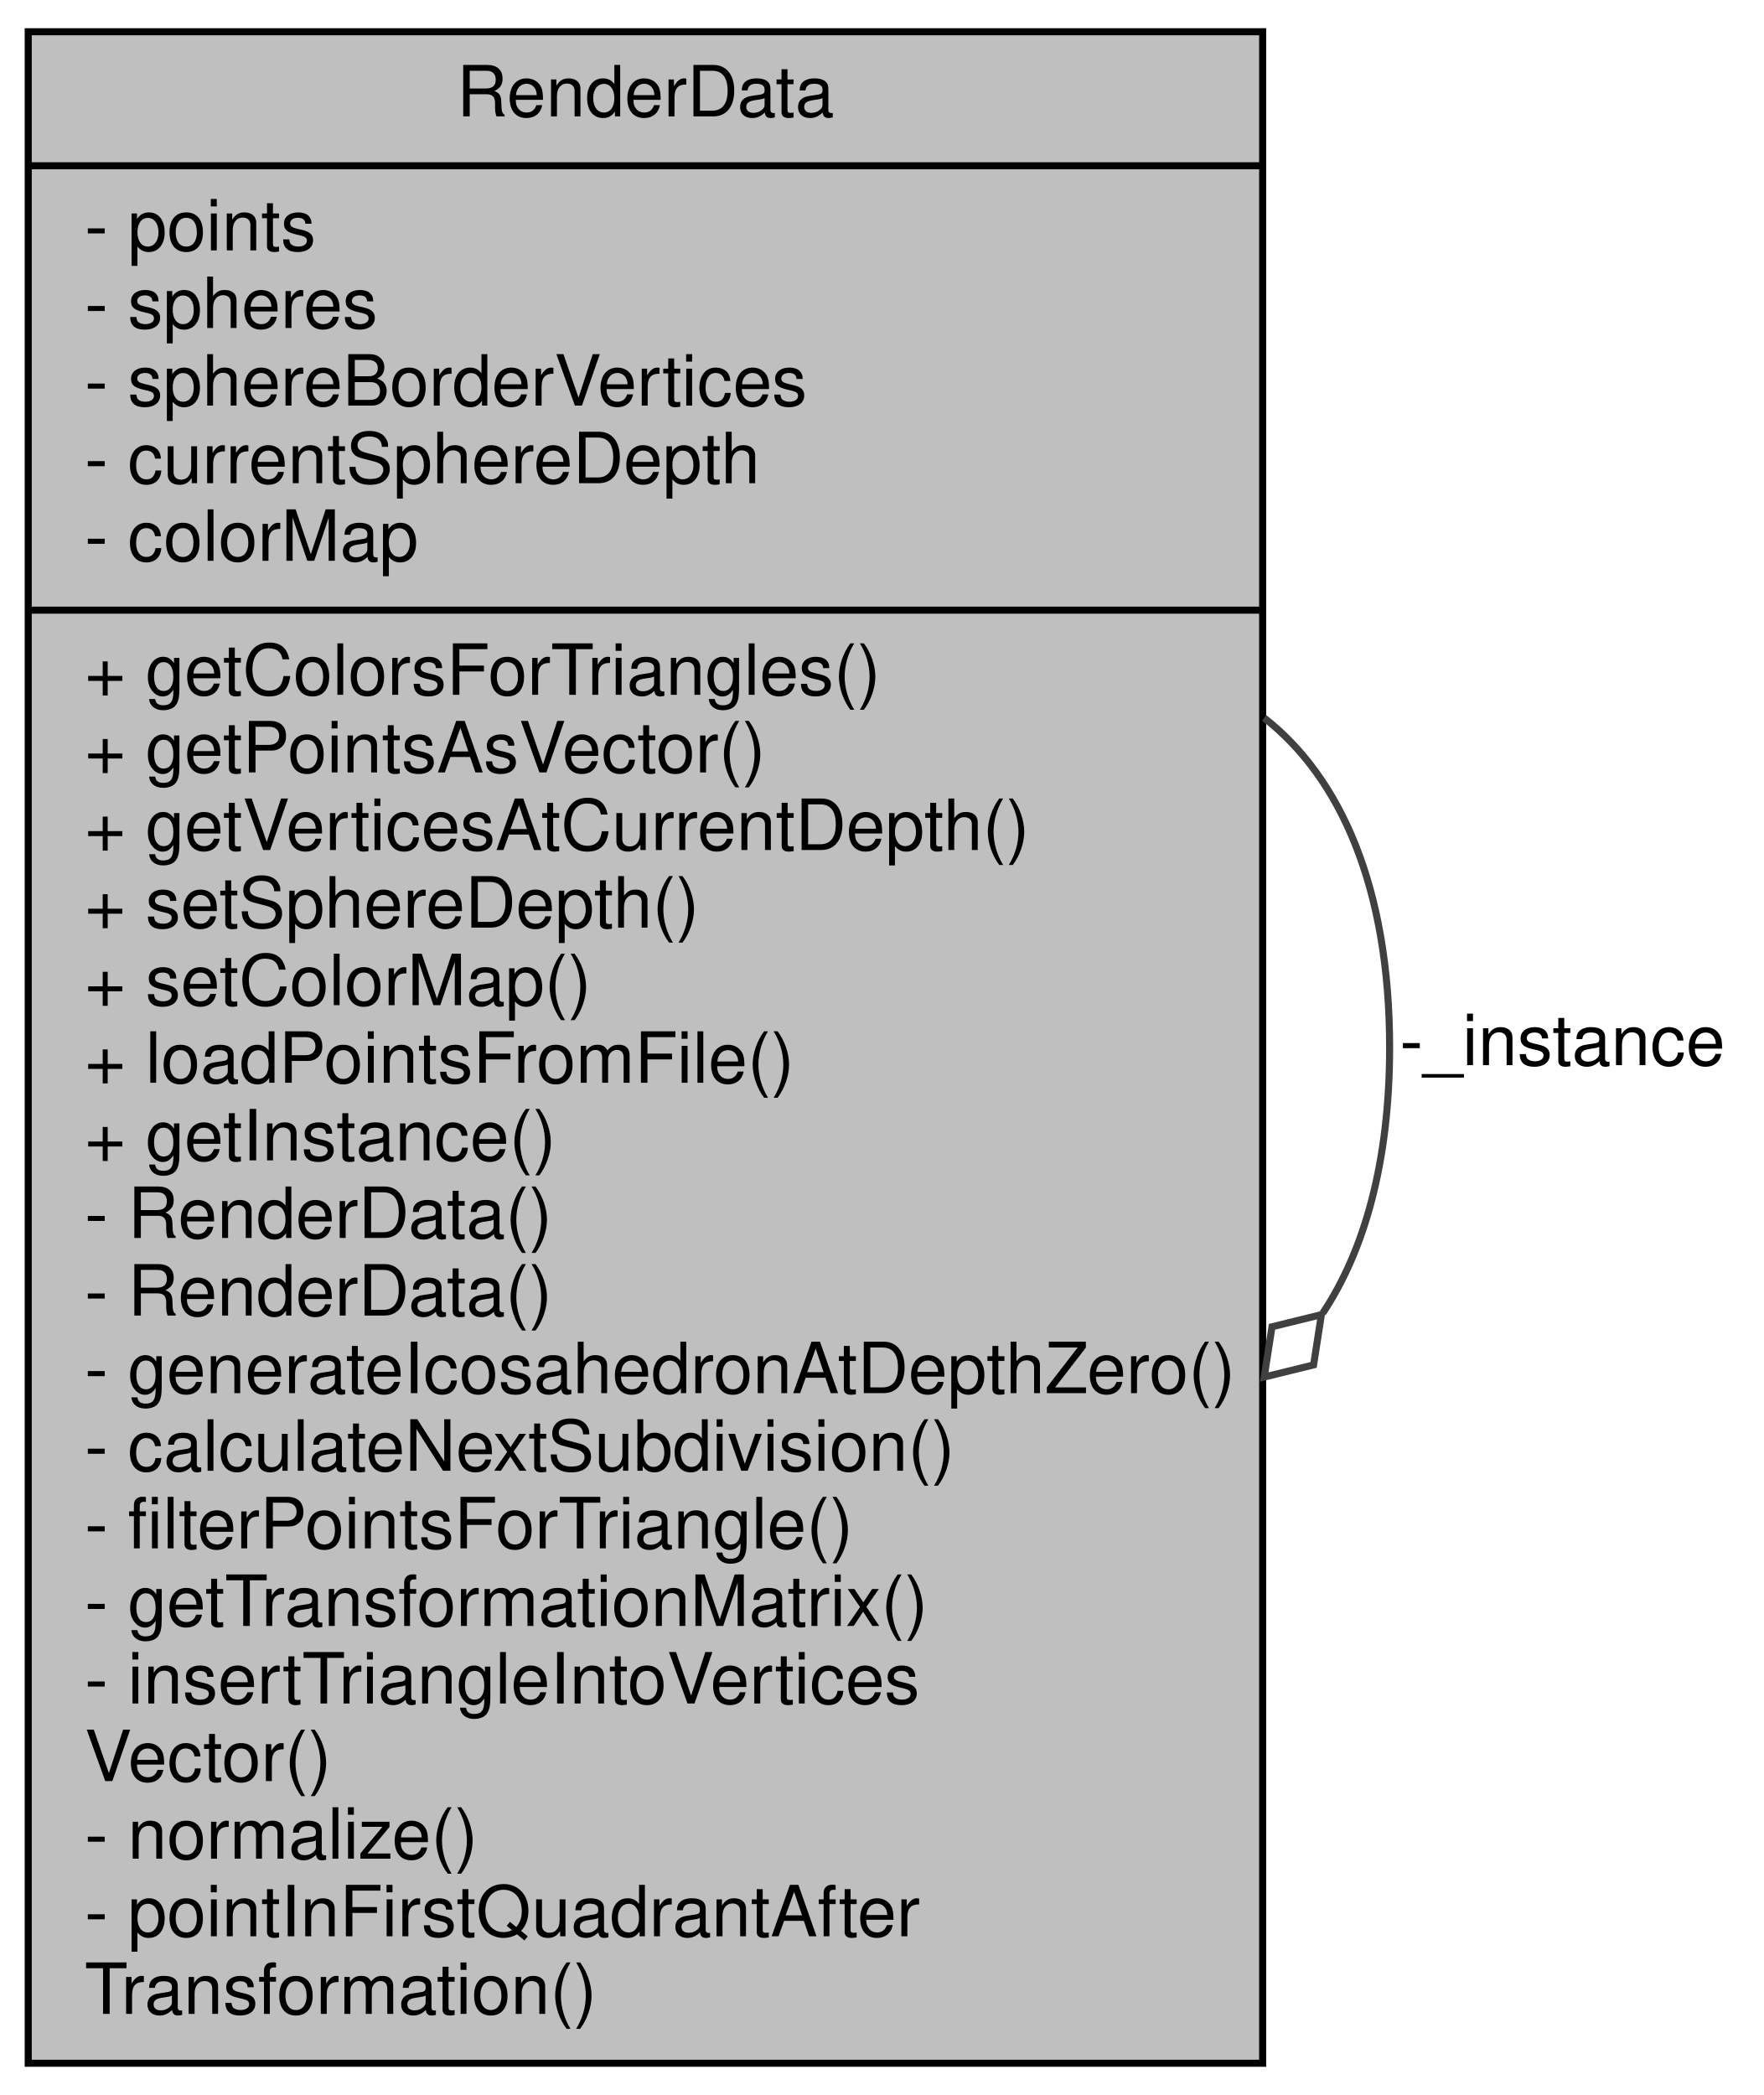
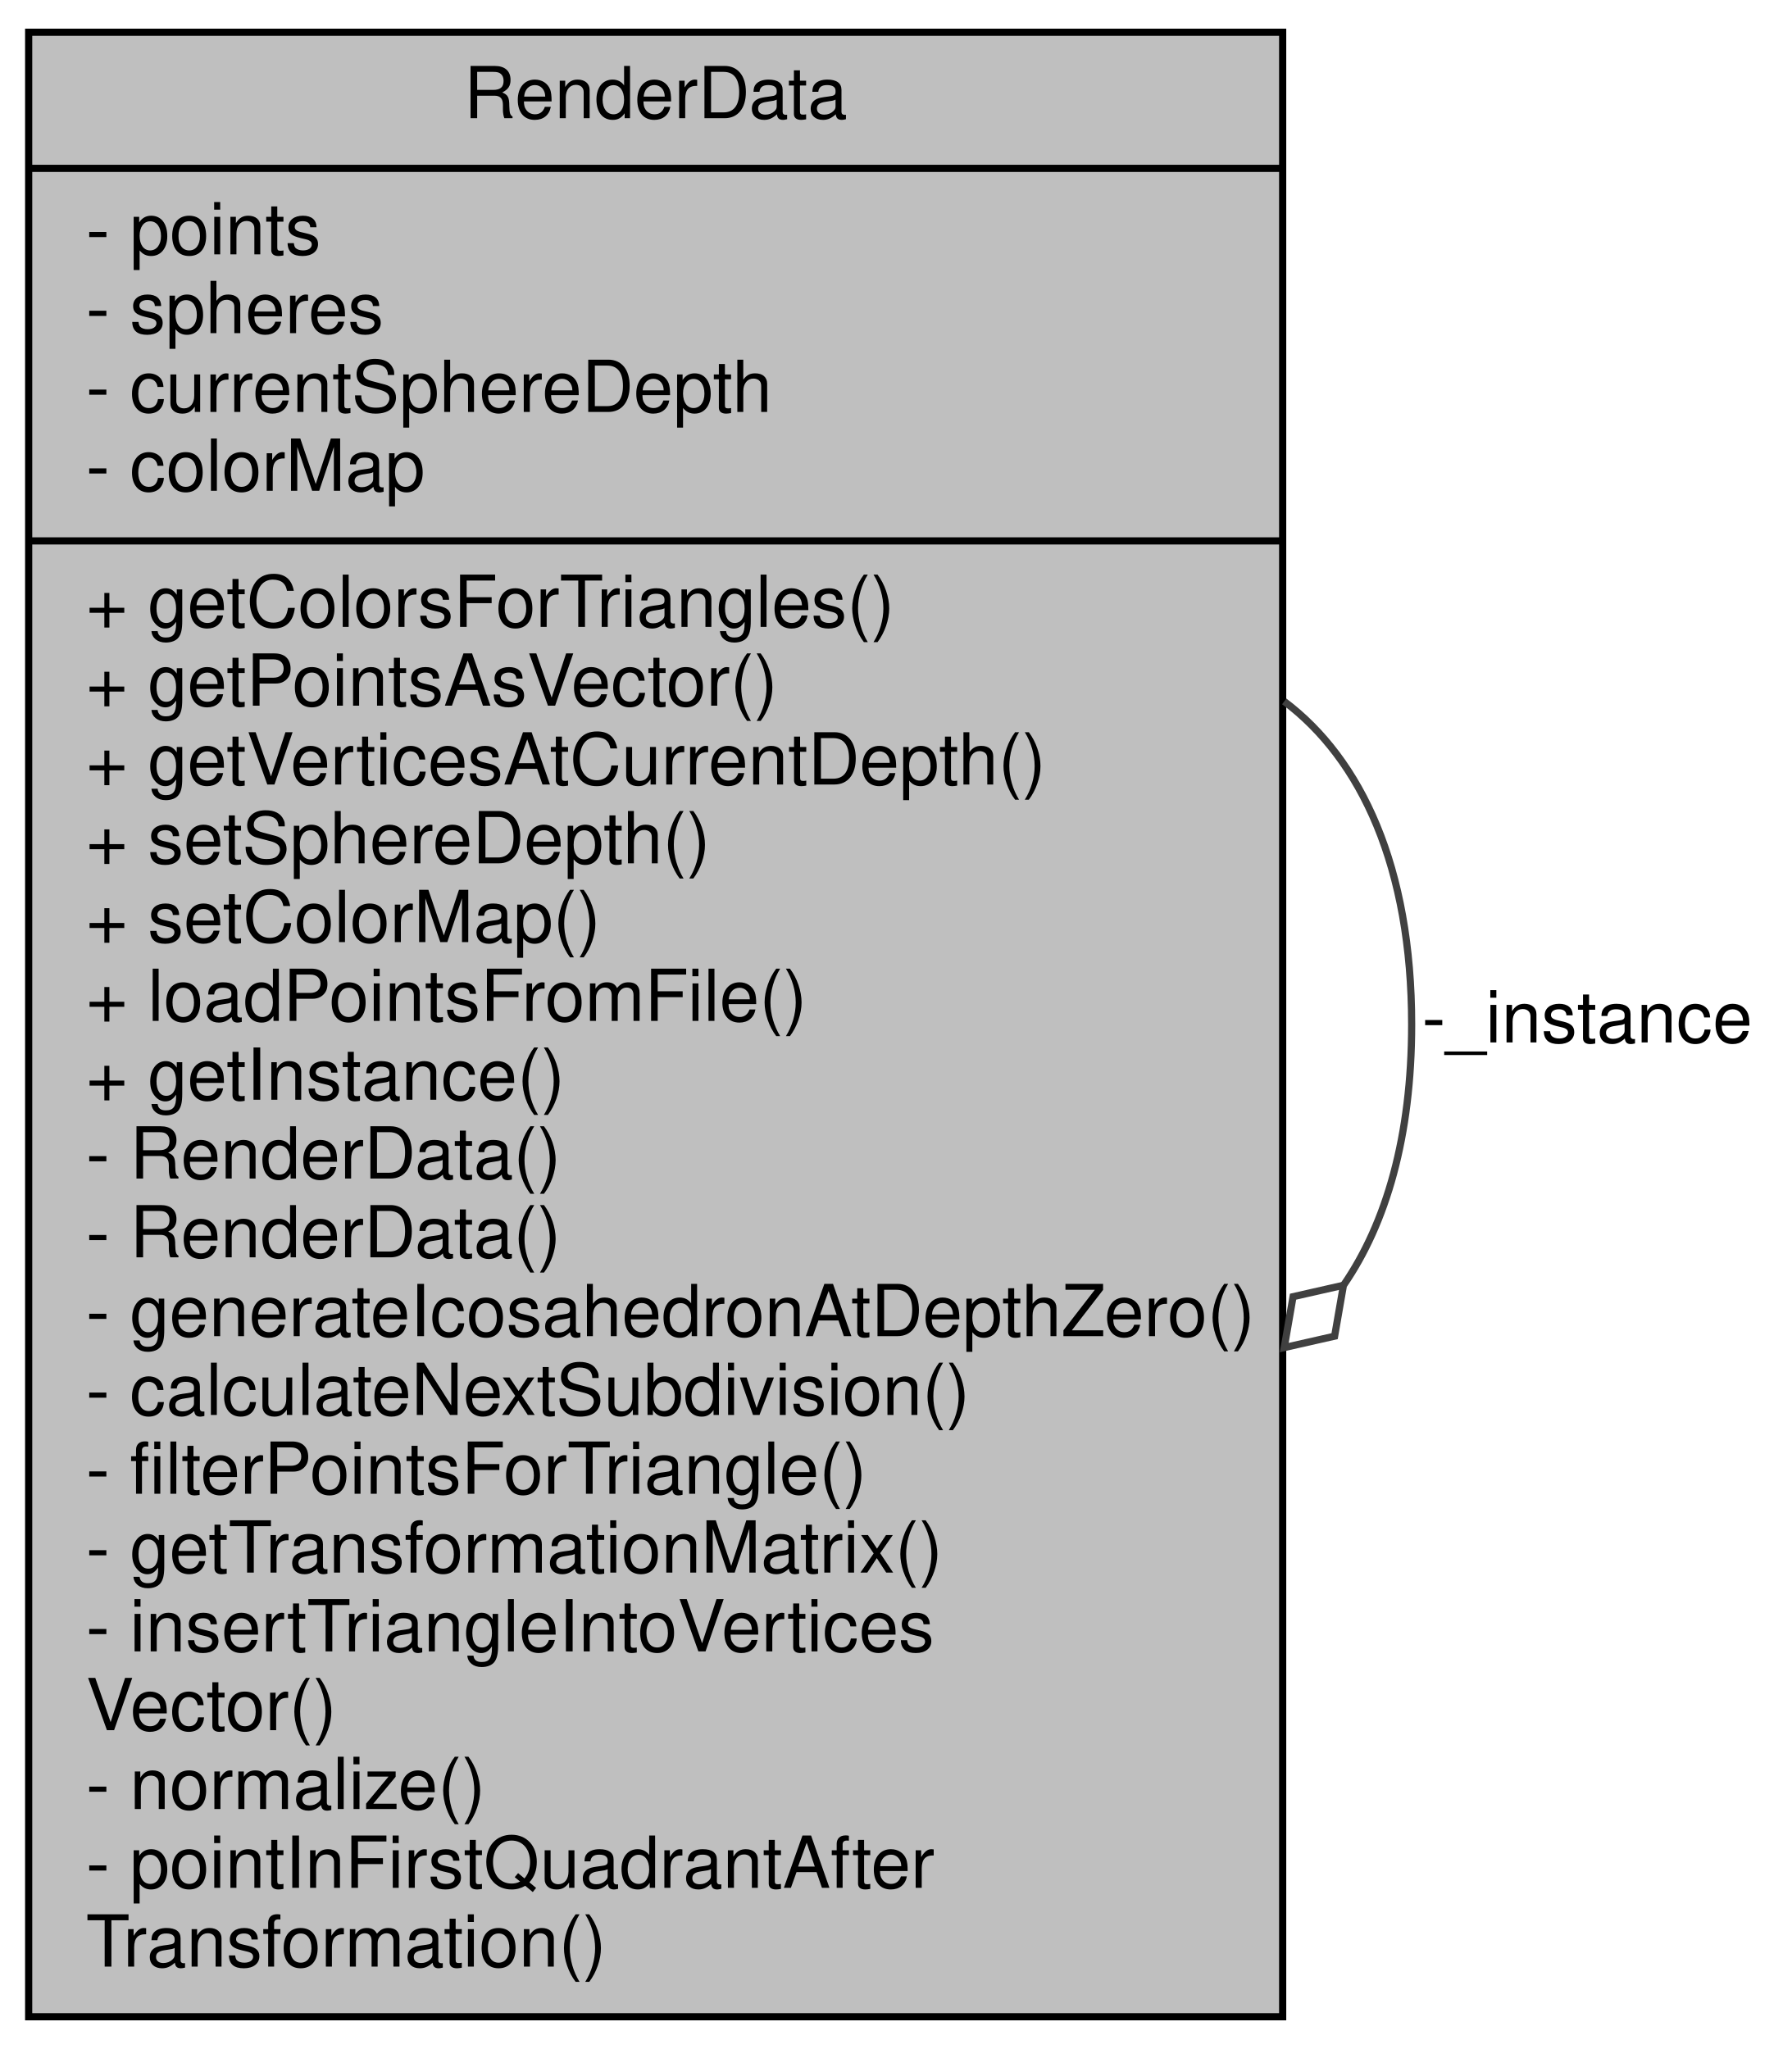
- <svg xmlns="http://www.w3.org/2000/svg" width="250pt" height="297pt" viewBox="0.00 0.00 250.00 297.00">
-   <g id="graph0" class="graph" transform="scale(1 1) rotate(0) translate(4 293)">
+ <svg xmlns="http://www.w3.org/2000/svg" width="250pt" height="286pt" viewBox="0.00 0.00 250.00 286.00">
+   <g id="graph0" class="graph" transform="scale(1 1) rotate(0) translate(4 282)">
    <g id="node1" class="node">
-       <polygon fill="#bfbfbf" stroke="#000000" points="0,-.5 0,-288.5 175,-288.5 175,-.5 0,-.5" />
-       <text text-anchor="middle" x="87.5" y="-276.5" font-family="Helvetica,sans-Serif" font-size="10.00" fill="#000000">RenderData</text>
-       <polyline fill="none" stroke="#000000" points="0,-269.5 175,-269.5 " />
-       <text text-anchor="start" x="8" y="-257.5" font-family="Helvetica,sans-Serif" font-size="10.00" fill="#000000">- points</text>
-       <text text-anchor="start" x="8" y="-246.5" font-family="Helvetica,sans-Serif" font-size="10.00" fill="#000000">- spheres</text>
-       <text text-anchor="start" x="8" y="-235.5" font-family="Helvetica,sans-Serif" font-size="10.00" fill="#000000">- sphereBorderVertices</text>
+       <polygon fill="#bfbfbf" stroke="#000000" points="0,-.5 0,-277.5 175,-277.5 175,-.5 0,-.5" />
+       <text text-anchor="middle" x="87.5" y="-265.5" font-family="Helvetica,sans-Serif" font-size="10.00" fill="#000000">RenderData</text>
+       <polyline fill="none" stroke="#000000" points="0,-258.5 175,-258.5 " />
+       <text text-anchor="start" x="8" y="-246.5" font-family="Helvetica,sans-Serif" font-size="10.00" fill="#000000">- points</text>
+       <text text-anchor="start" x="8" y="-235.5" font-family="Helvetica,sans-Serif" font-size="10.00" fill="#000000">- spheres</text>
      <text text-anchor="start" x="8" y="-224.5" font-family="Helvetica,sans-Serif" font-size="10.00" fill="#000000">- currentSphereDepth</text>
      <text text-anchor="start" x="8" y="-213.5" font-family="Helvetica,sans-Serif" font-size="10.00" fill="#000000">- colorMap</text>
      <polyline fill="none" stroke="#000000" points="0,-206.5 175,-206.5 " />
      <text text-anchor="start" x="8" y="-194.5" font-family="Helvetica,sans-Serif" font-size="10.00" fill="#000000">+ getColorsForTriangles()</text>
      <text text-anchor="start" x="8" y="-183.5" font-family="Helvetica,sans-Serif" font-size="10.00" fill="#000000">+ getPointsAsVector()</text>
      <text text-anchor="start" x="8" y="-172.5" font-family="Helvetica,sans-Serif" font-size="10.00" fill="#000000">+ getVerticesAtCurrentDepth()</text>
      <text text-anchor="start" x="8" y="-161.5" font-family="Helvetica,sans-Serif" font-size="10.00" fill="#000000">+ setSphereDepth()</text>
      <text text-anchor="start" x="8" y="-150.5" font-family="Helvetica,sans-Serif" font-size="10.00" fill="#000000">+ setColorMap()</text>
      <text text-anchor="start" x="8" y="-139.5" font-family="Helvetica,sans-Serif" font-size="10.00" fill="#000000">+ loadPointsFromFile()</text>
      <text text-anchor="start" x="8" y="-128.5" font-family="Helvetica,sans-Serif" font-size="10.00" fill="#000000">+ getInstance()</text>
      <text text-anchor="start" x="8" y="-117.5" font-family="Helvetica,sans-Serif" font-size="10.00" fill="#000000">- RenderData()</text>
      <text text-anchor="start" x="8" y="-106.5" font-family="Helvetica,sans-Serif" font-size="10.00" fill="#000000">- RenderData()</text>
      <text text-anchor="start" x="8" y="-95.5" font-family="Helvetica,sans-Serif" font-size="10.00" fill="#000000">- generateIcosahedronAtDepthZero()</text>
      <text text-anchor="start" x="8" y="-84.5" font-family="Helvetica,sans-Serif" font-size="10.00" fill="#000000">- calculateNextSubdivision()</text>
      <text text-anchor="start" x="8" y="-73.5" font-family="Helvetica,sans-Serif" font-size="10.00" fill="#000000">- filterPointsForTriangle()</text>
      <text text-anchor="start" x="8" y="-62.5" font-family="Helvetica,sans-Serif" font-size="10.00" fill="#000000">- getTransformationMatrix()</text>
      <text text-anchor="start" x="8" y="-51.5" font-family="Helvetica,sans-Serif" font-size="10.00" fill="#000000">- insertTriangleIntoVertices</text>
      <text text-anchor="start" x="8" y="-40.5" font-family="Helvetica,sans-Serif" font-size="10.00" fill="#000000">Vector()</text>
      <text text-anchor="start" x="8" y="-29.5" font-family="Helvetica,sans-Serif" font-size="10.00" fill="#000000">- normalize()</text>
      <text text-anchor="start" x="8" y="-18.5" font-family="Helvetica,sans-Serif" font-size="10.00" fill="#000000">- pointInFirstQuadrantAfter</text>
      <text text-anchor="start" x="8" y="-7.5" font-family="Helvetica,sans-Serif" font-size="10.00" fill="#000000">Transformation()</text>
    </g>
    <g id="edge1" class="edge">
-       <path fill="none" stroke="#404040" d="M175.218,-191.219C185.959,-182.854 193,-167.281 193,-144.5 193,-128.304 189.441,-115.751 183.524,-106.841" />
-       <polygon fill="none" stroke="#404040" points="183.327,-106.626 176.324,-104.906 175.218,-97.781 182.221,-99.501 183.327,-106.626" />
-       <text text-anchor="middle" x="217.5" y="-142" font-family="Helvetica,sans-Serif" font-size="10.00" fill="#000000"> -_instance</text>
+       <path fill="none" stroke="#404040" d="M175.218,-184.097C185.959,-176.023 193,-160.99 193,-139 193,-123.366 189.441,-111.249 183.524,-102.649" />
+       <polygon fill="none" stroke="#404040" points="183.482,-102.604 176.449,-101.008 175.218,-93.903 182.25,-95.499 183.482,-102.604" />
+       <text text-anchor="middle" x="217.5" y="-136.5" font-family="Helvetica,sans-Serif" font-size="10.00" fill="#000000"> -_instance</text>
    </g>
  </g>
</svg>
